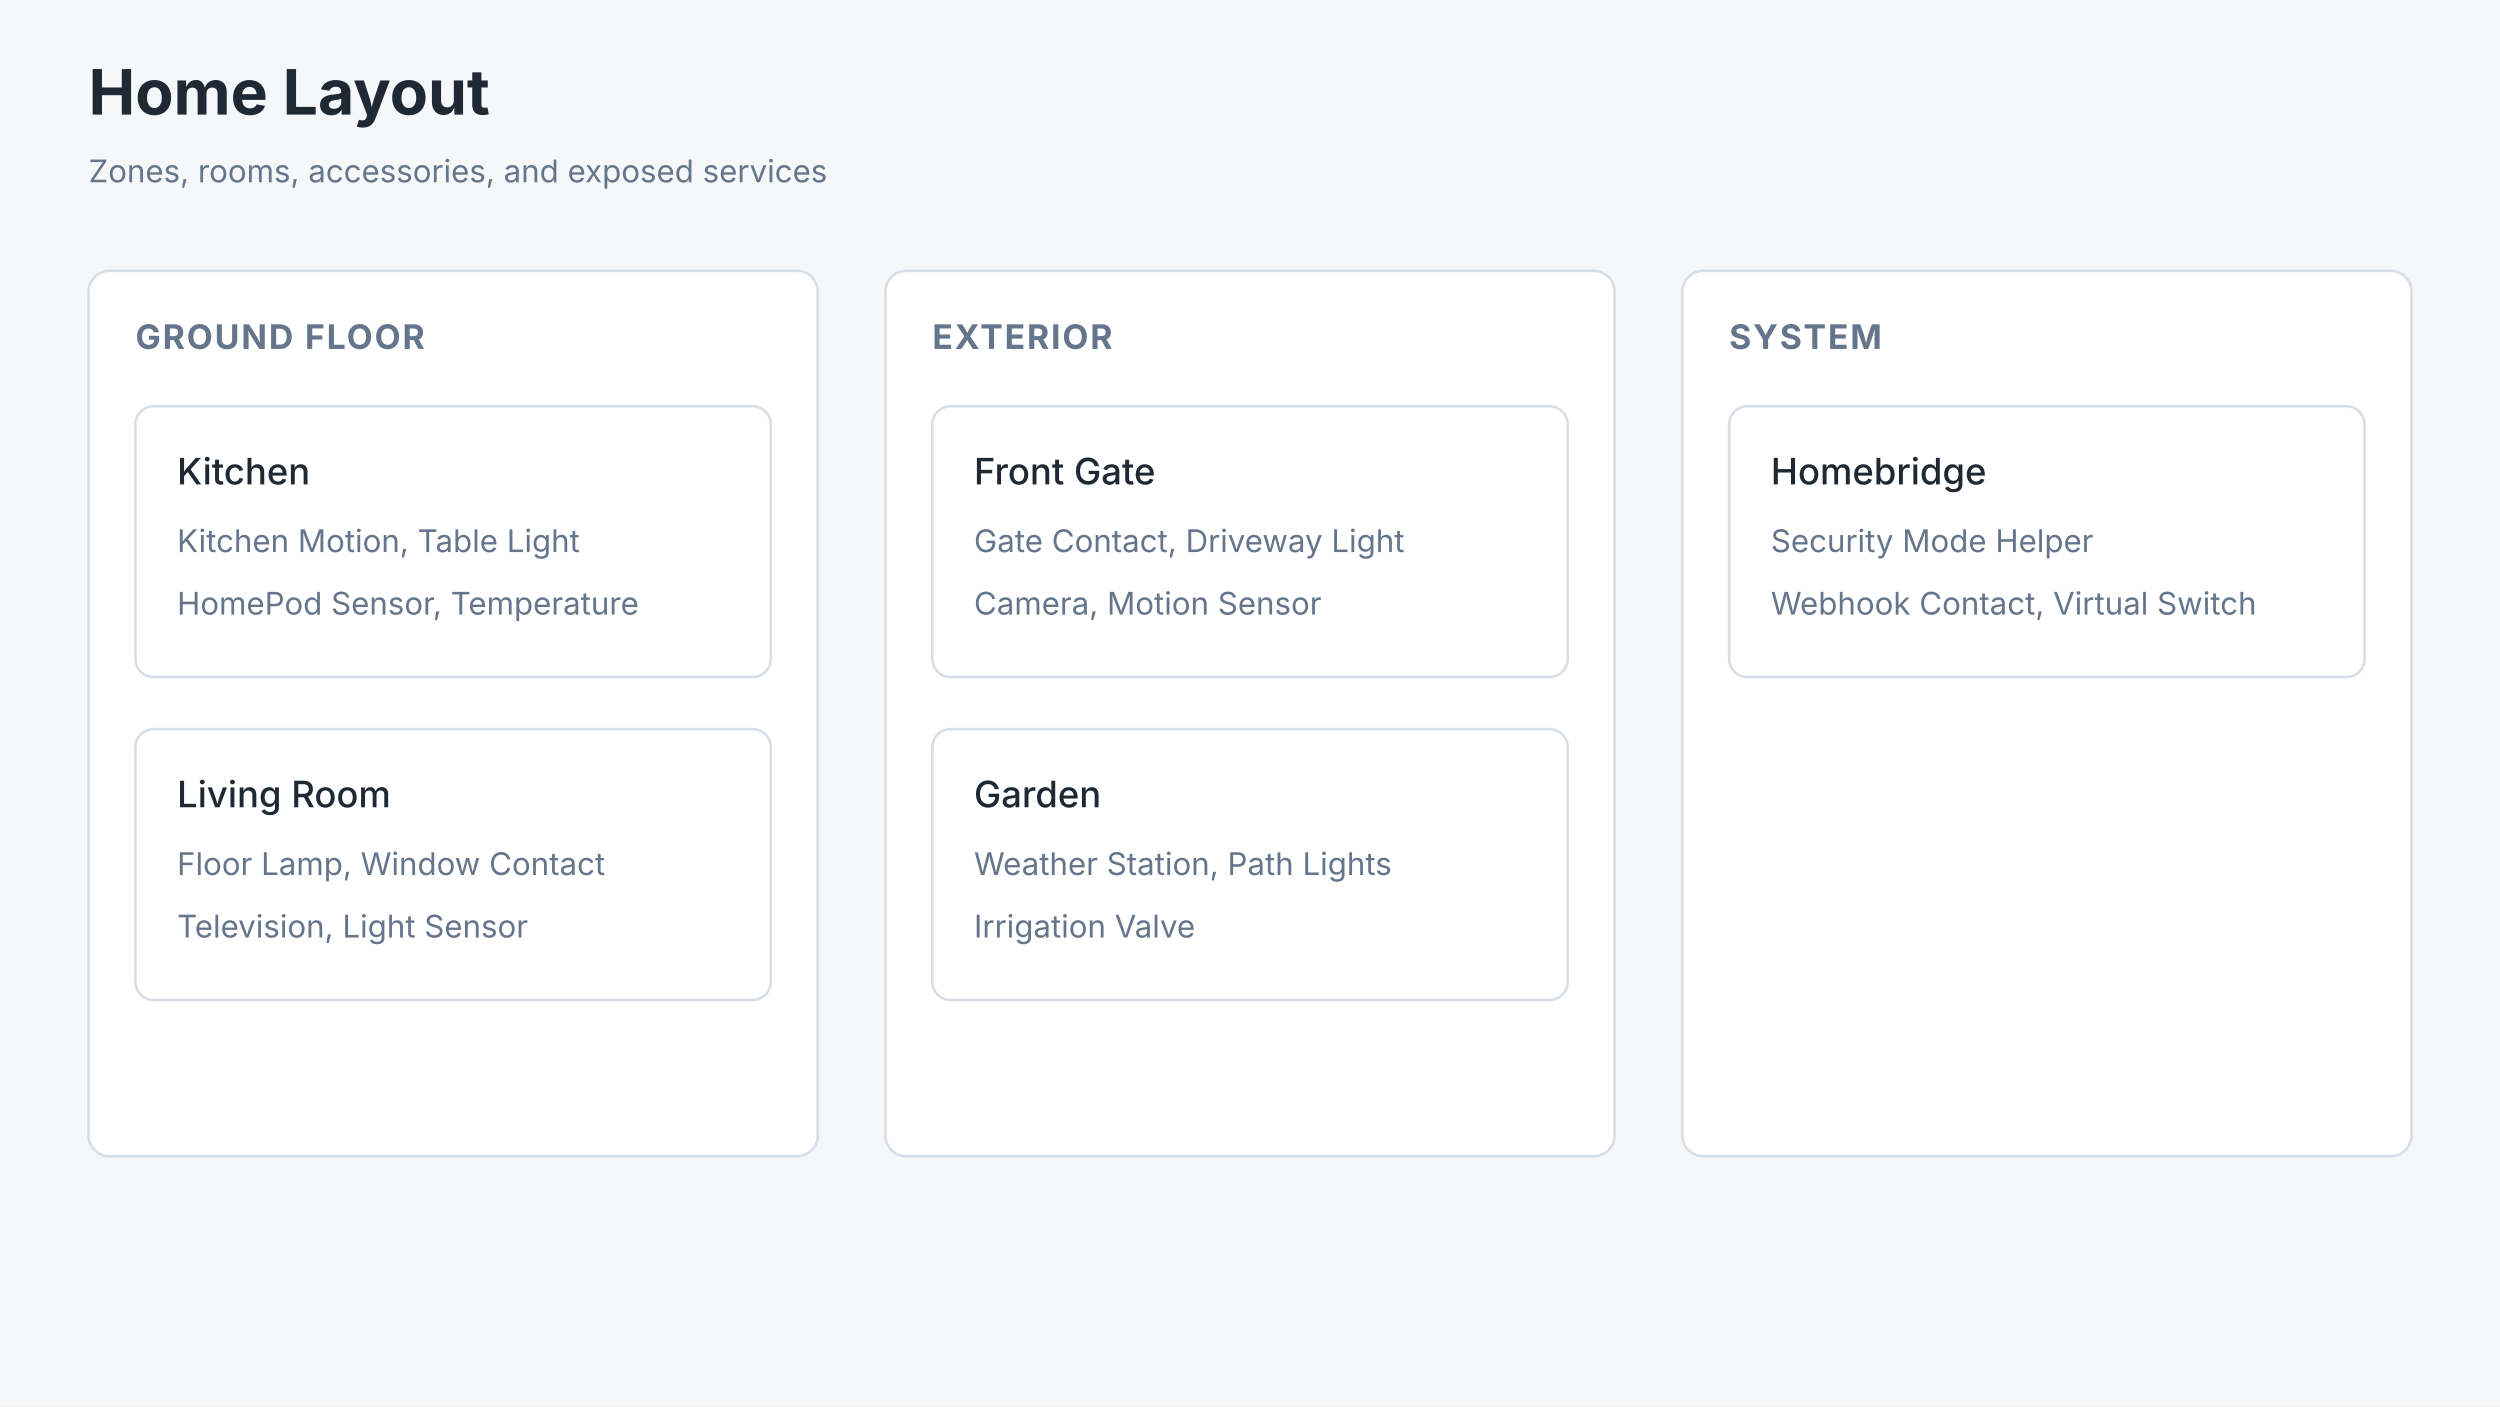
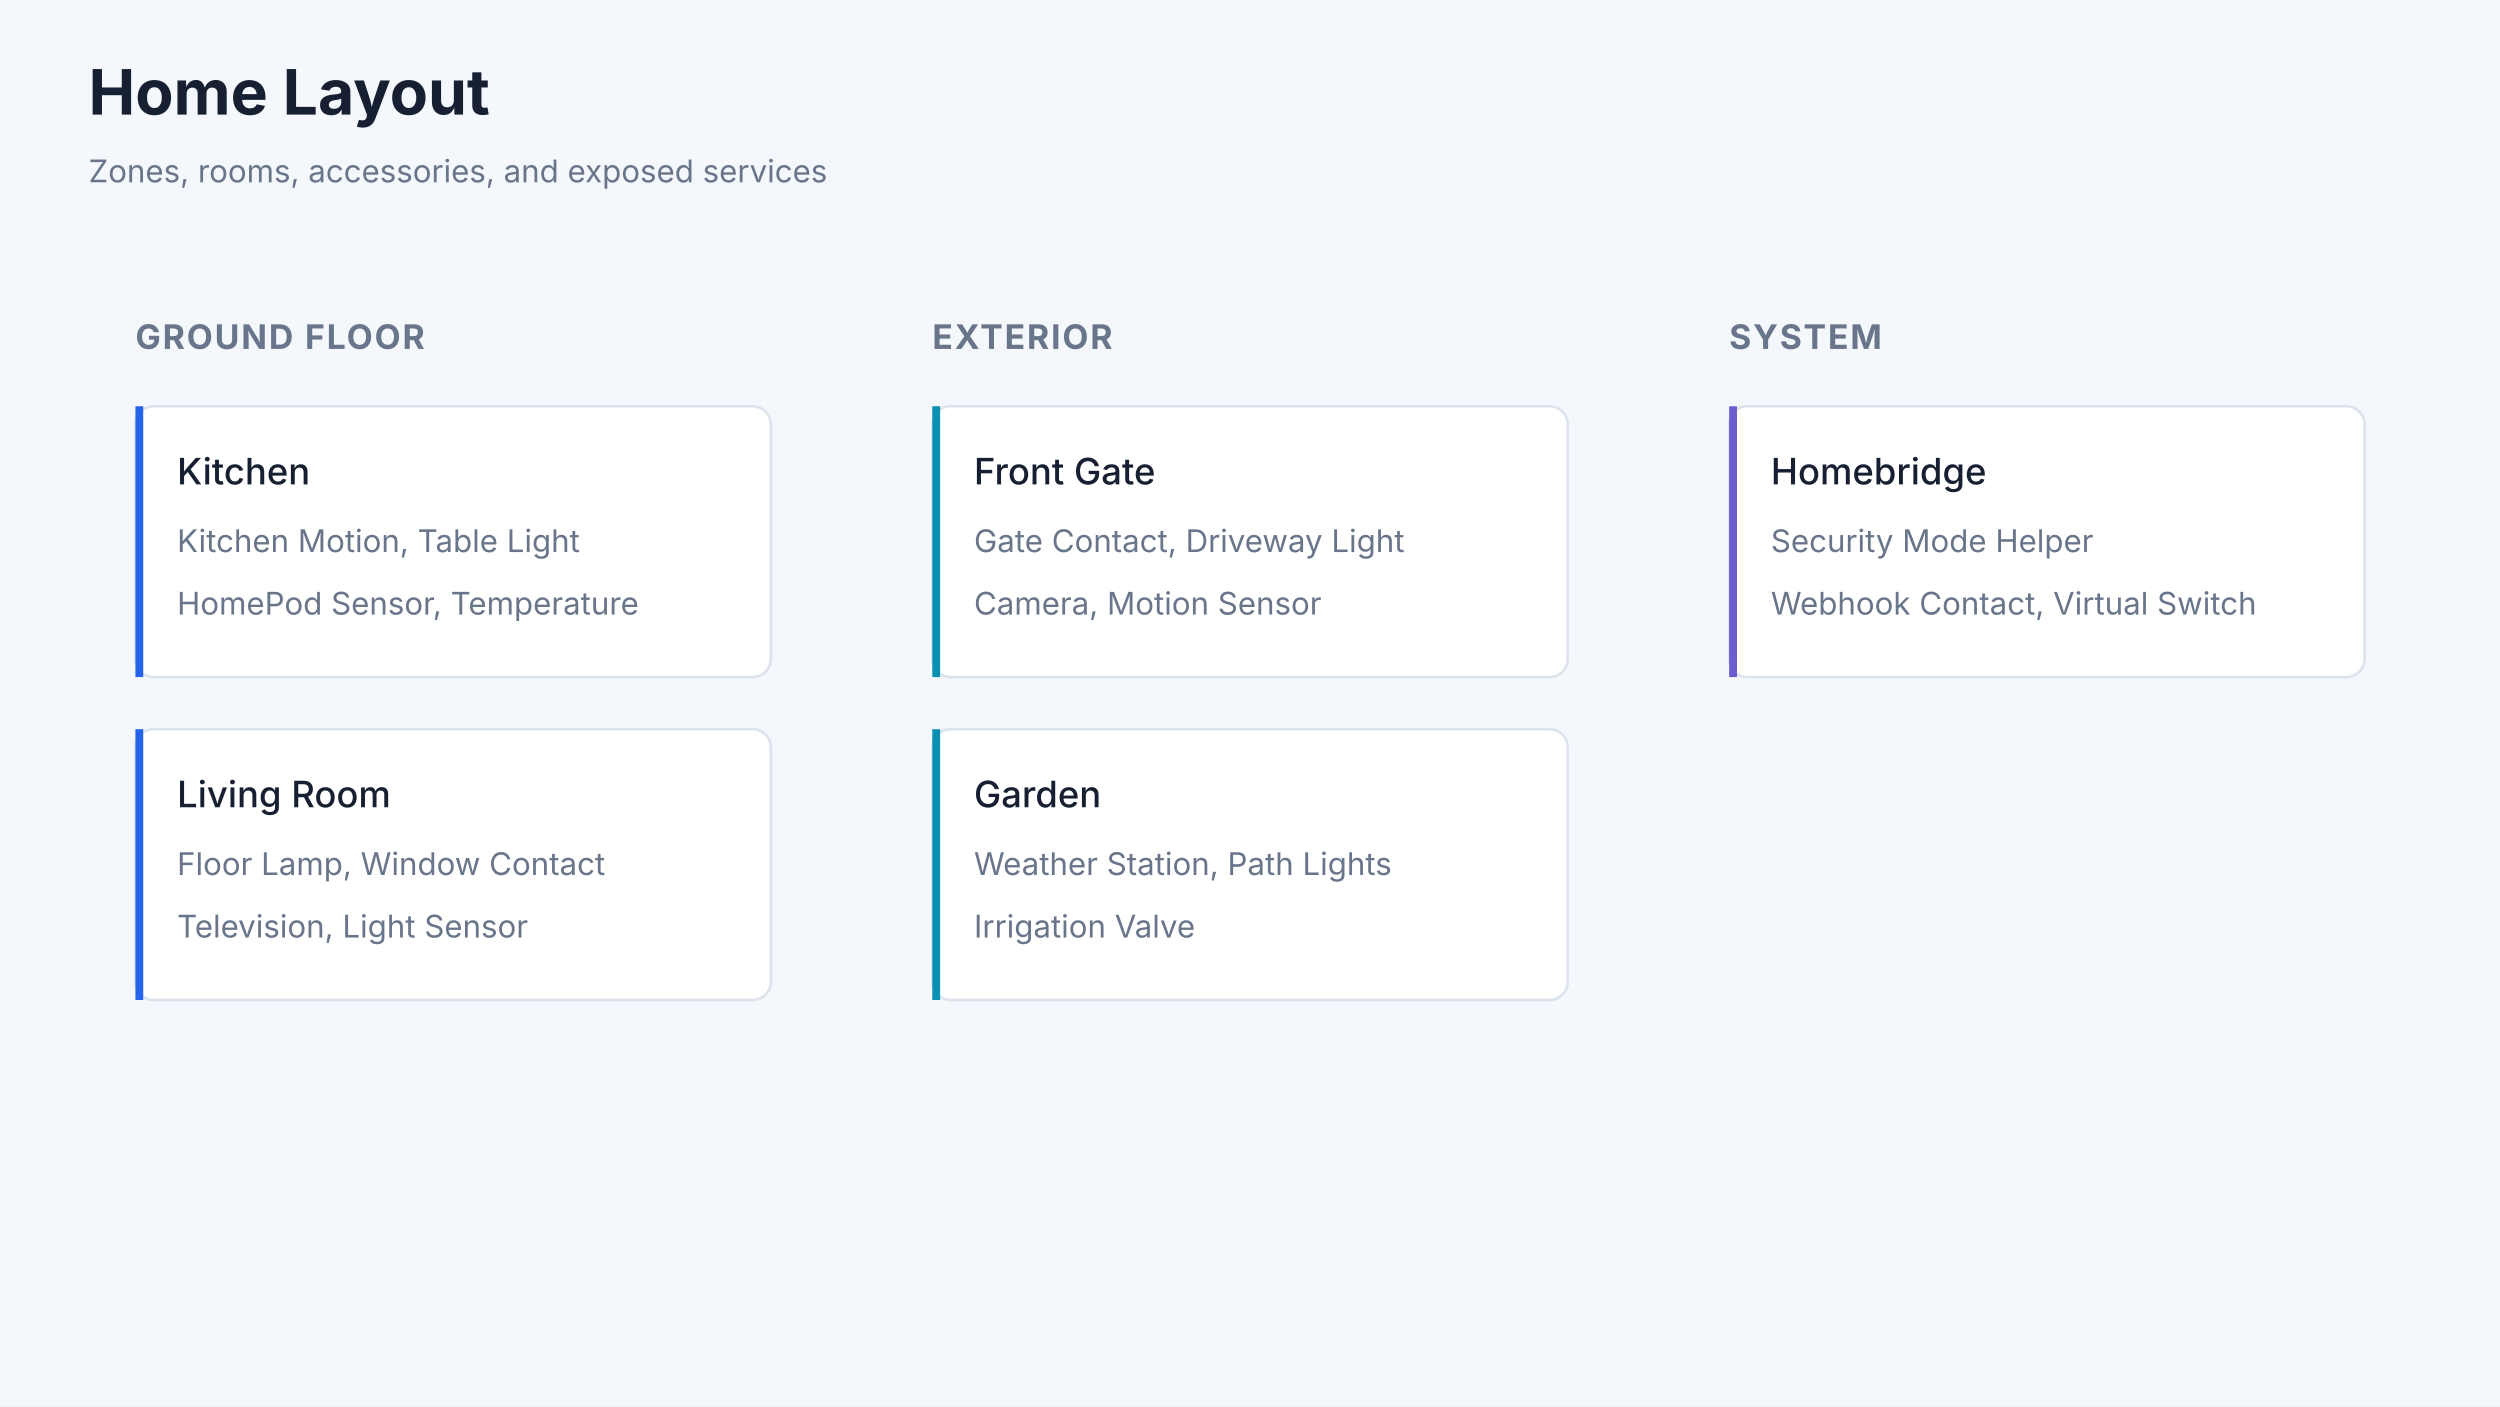
<svg xmlns="http://www.w3.org/2000/svg" width="960" height="540" viewBox="0 0 960 540" role="img" aria-labelledby="title desc">
-   <rect width="960" height="540" fill="#f6f7f9" />
+   <rect width="960" height="540" fill="#f4f7fb" />
  <style>
-     .title{font:700 24px -apple-system,BlinkMacSystemFont,"Segoe UI",sans-serif;fill:#1f2933}
-     .h{font:700 13px -apple-system,BlinkMacSystemFont,"Segoe UI",sans-serif;fill:#65758b;letter-spacing:.7px}
-     .t{font:500 14px -apple-system,BlinkMacSystemFont,"Segoe UI",sans-serif;fill:#1f2933}
-     .m{font:400 12px -apple-system,BlinkMacSystemFont,"Segoe UI",sans-serif;fill:#65758b}
+     .title{font:700 24px -apple-system,BlinkMacSystemFont,"Segoe UI",sans-serif;fill:#172033}
+     .h{font:700 13px -apple-system,BlinkMacSystemFont,"Segoe UI",sans-serif;fill:#68758a;letter-spacing:.7px}
+     .t{font:500 14px -apple-system,BlinkMacSystemFont,"Segoe UI",sans-serif;fill:#172033}
+     .m{font:400 12px -apple-system,BlinkMacSystemFont,"Segoe UI",sans-serif;fill:#68758a}
  </style>
  <text x="34" y="44" class="title">Home Layout</text>
  <text x="34" y="70" class="m">Zones, rooms, accessories, and exposed services</text>
  <g transform="translate(34 104)">
-     <rect width="280" height="340" rx="8" fill="#fff" stroke="#d8dee8" />
+     <rect width="280" height="340" rx="8" fill="transparent" />
    <text x="18" y="30" class="h">GROUND FLOOR</text>
-     <rect x="18" y="52" width="244" height="104" rx="7" fill="#fff" stroke="#d8dee8" />
+     <rect x="18" y="52" width="244" height="104" rx="7" fill="#fff" stroke="#dce3ed" />
+     <rect x="18" y="52" width="3" height="104" fill="#2563eb" />
    <text x="34" y="82" class="t">Kitchen</text>
    <text x="34" y="108" class="m">Kitchen Motion, Table Light</text>
    <text x="34" y="132" class="m">HomePod Sensor, Temperature</text>
-     <rect x="18" y="176" width="244" height="104" rx="7" fill="#fff" stroke="#d8dee8" />
+     <rect x="18" y="176" width="244" height="104" rx="7" fill="#fff" stroke="#dce3ed" />
+     <rect x="18" y="176" width="3" height="104" fill="#2563eb" />
    <text x="34" y="206" class="t">Living Room</text>
    <text x="34" y="232" class="m">Floor Lamp, Window Contact</text>
    <text x="34" y="256" class="m">Television, Light Sensor</text>
  </g>
  <g transform="translate(340 104)">
-     <rect width="280" height="340" rx="8" fill="#fff" stroke="#d8dee8" />
+     <rect width="280" height="340" rx="8" fill="transparent" />
    <text x="18" y="30" class="h">EXTERIOR</text>
-     <rect x="18" y="52" width="244" height="104" rx="7" fill="#fff" stroke="#d8dee8" />
+     <rect x="18" y="52" width="244" height="104" rx="7" fill="#fff" stroke="#dce3ed" />
+     <rect x="18" y="52" width="3" height="104" fill="#0891b2" />
    <text x="34" y="82" class="t">Front Gate</text>
    <text x="34" y="108" class="m">Gate Contact, Driveway Light</text>
    <text x="34" y="132" class="m">Camera, Motion Sensor</text>
-     <rect x="18" y="176" width="244" height="104" rx="7" fill="#fff" stroke="#d8dee8" />
+     <rect x="18" y="176" width="244" height="104" rx="7" fill="#fff" stroke="#dce3ed" />
+     <rect x="18" y="176" width="3" height="104" fill="#0891b2" />
    <text x="34" y="206" class="t">Garden</text>
    <text x="34" y="232" class="m">Weather Station, Path Lights</text>
    <text x="34" y="256" class="m">Irrigation Valve</text>
  </g>
  <g transform="translate(646 104)">
-     <rect width="280" height="340" rx="8" fill="#fff" stroke="#d8dee8" />
+     <rect width="280" height="340" rx="8" fill="transparent" />
    <text x="18" y="30" class="h">SYSTEM</text>
-     <rect x="18" y="52" width="244" height="104" rx="7" fill="#fff" stroke="#d8dee8" />
+     <rect x="18" y="52" width="244" height="104" rx="7" fill="#fff" stroke="#dce3ed" />
+     <rect x="18" y="52" width="3" height="104" fill="#6d5bd0" />
    <text x="34" y="82" class="t">Homebridge</text>
    <text x="34" y="108" class="m">Security Mode Helper</text>
    <text x="34" y="132" class="m">Webhook Contact, Virtual Switch</text>
  </g>
</svg>
